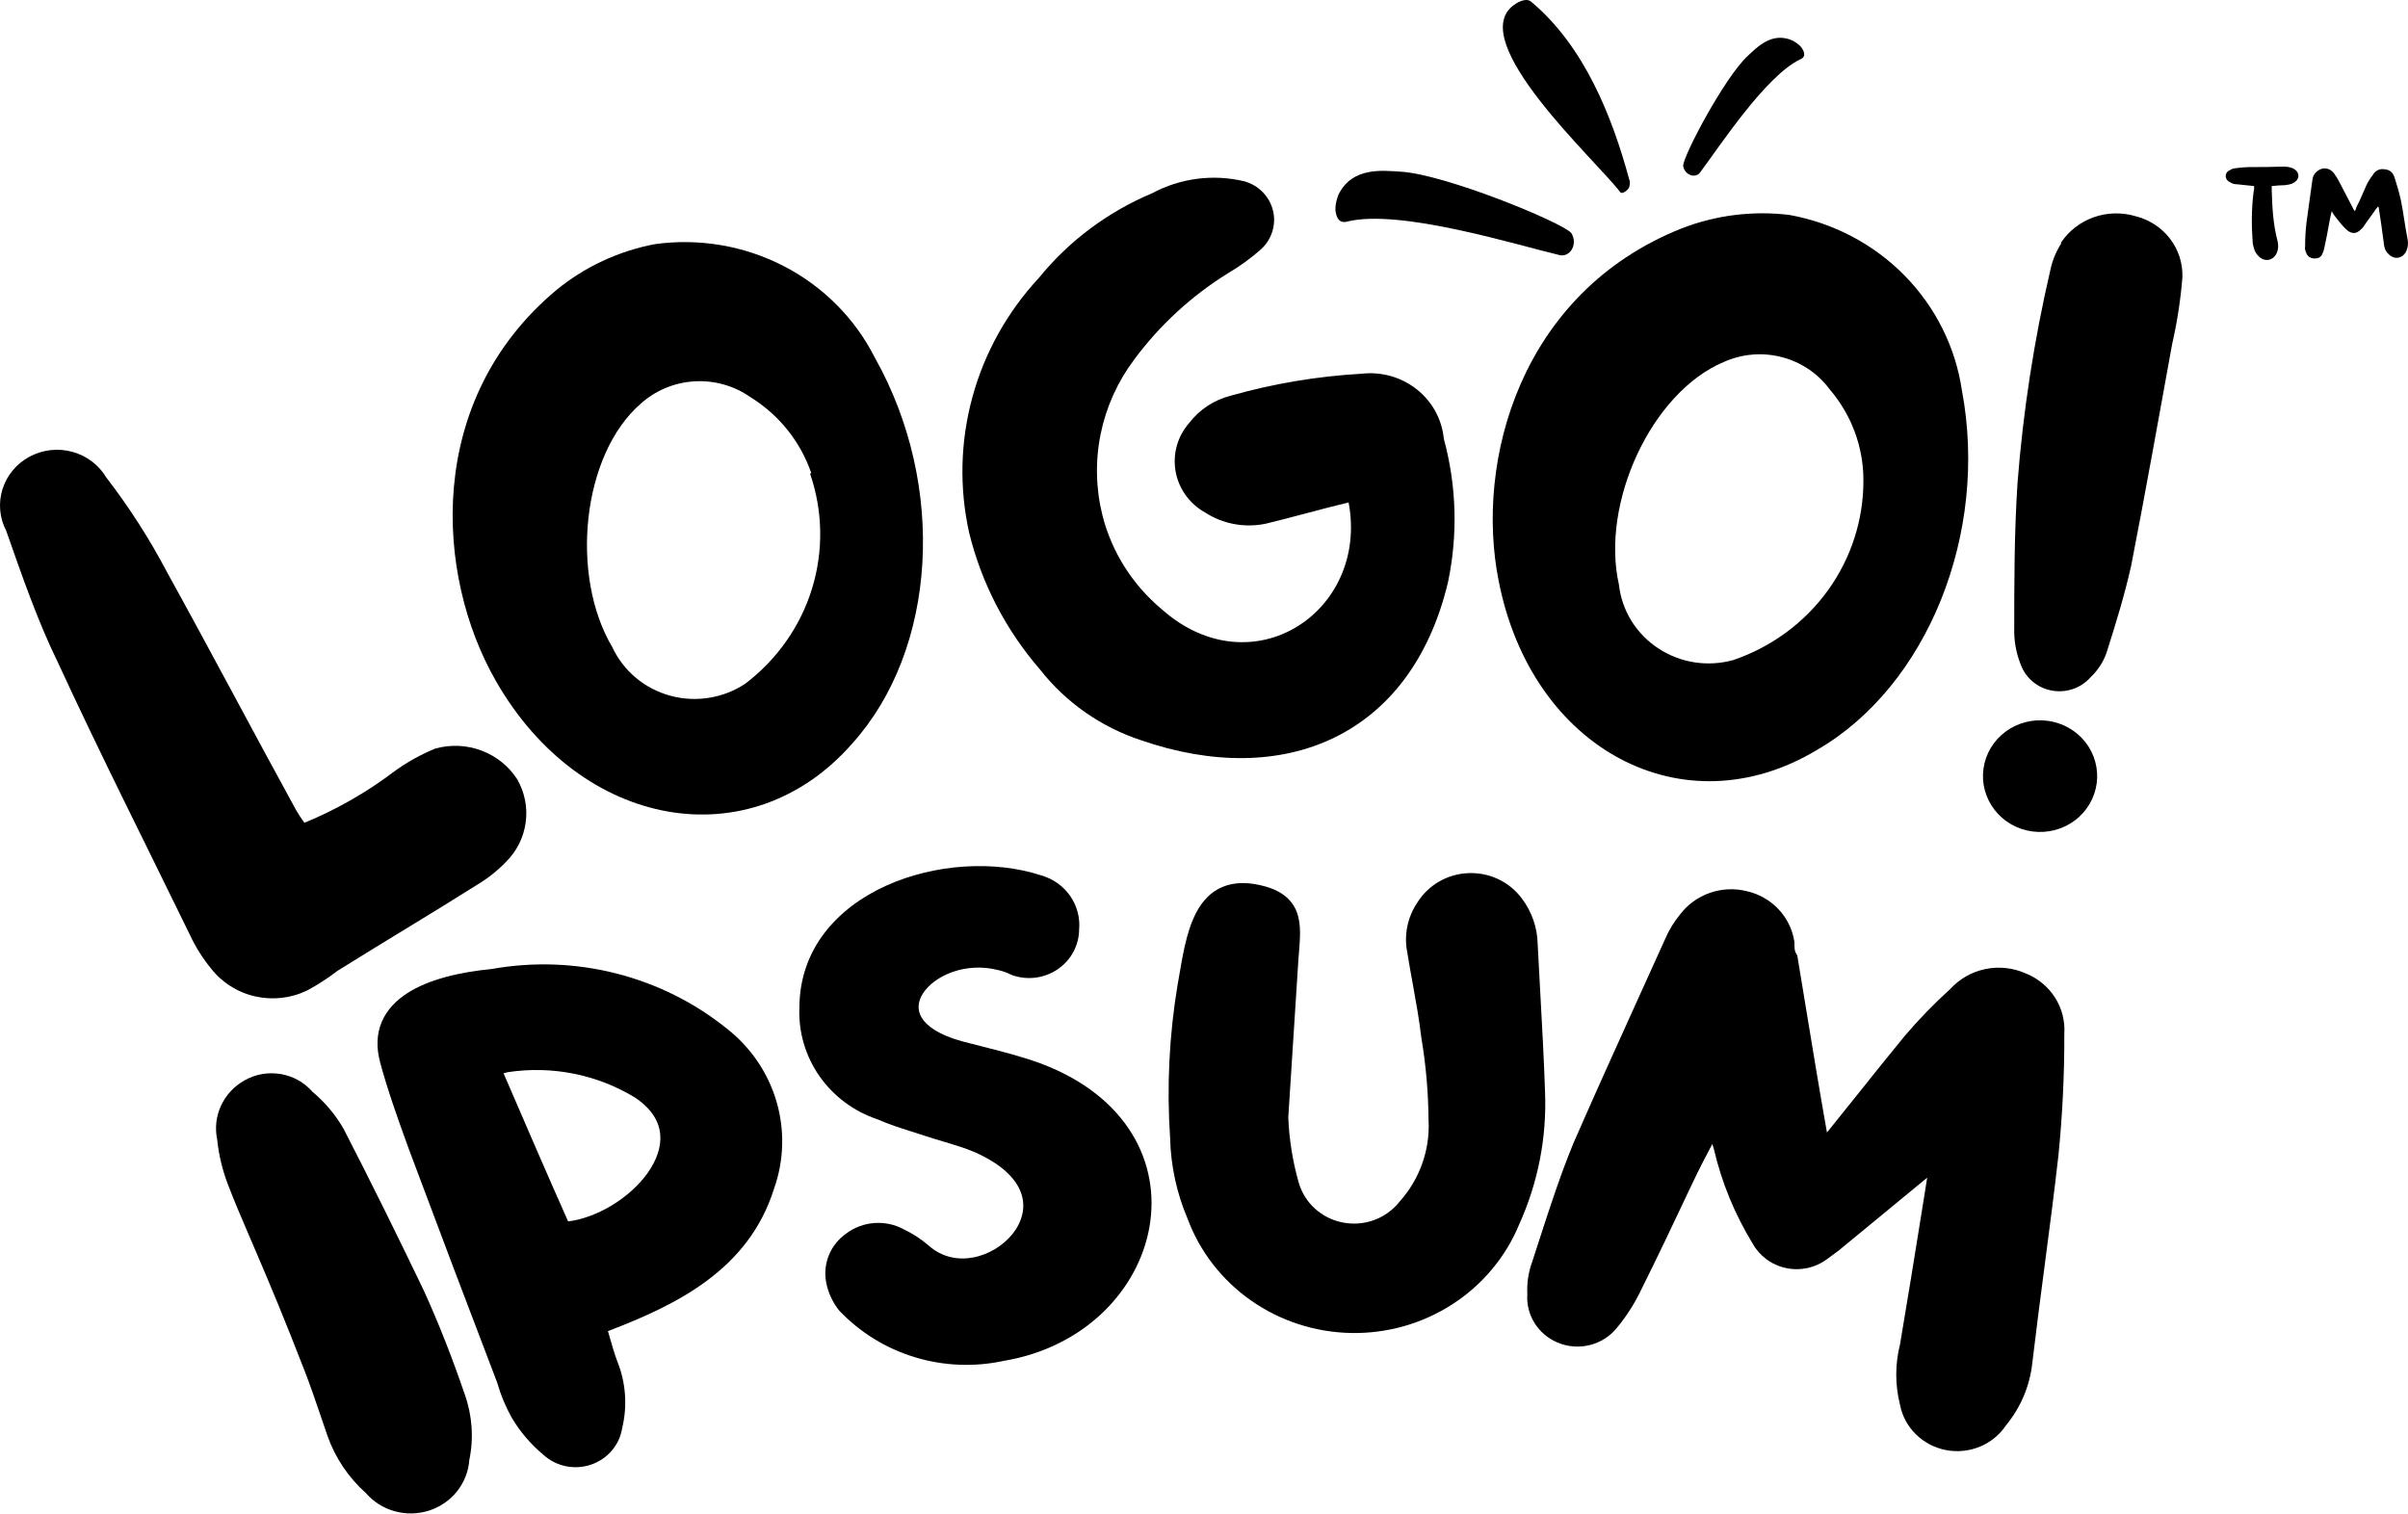
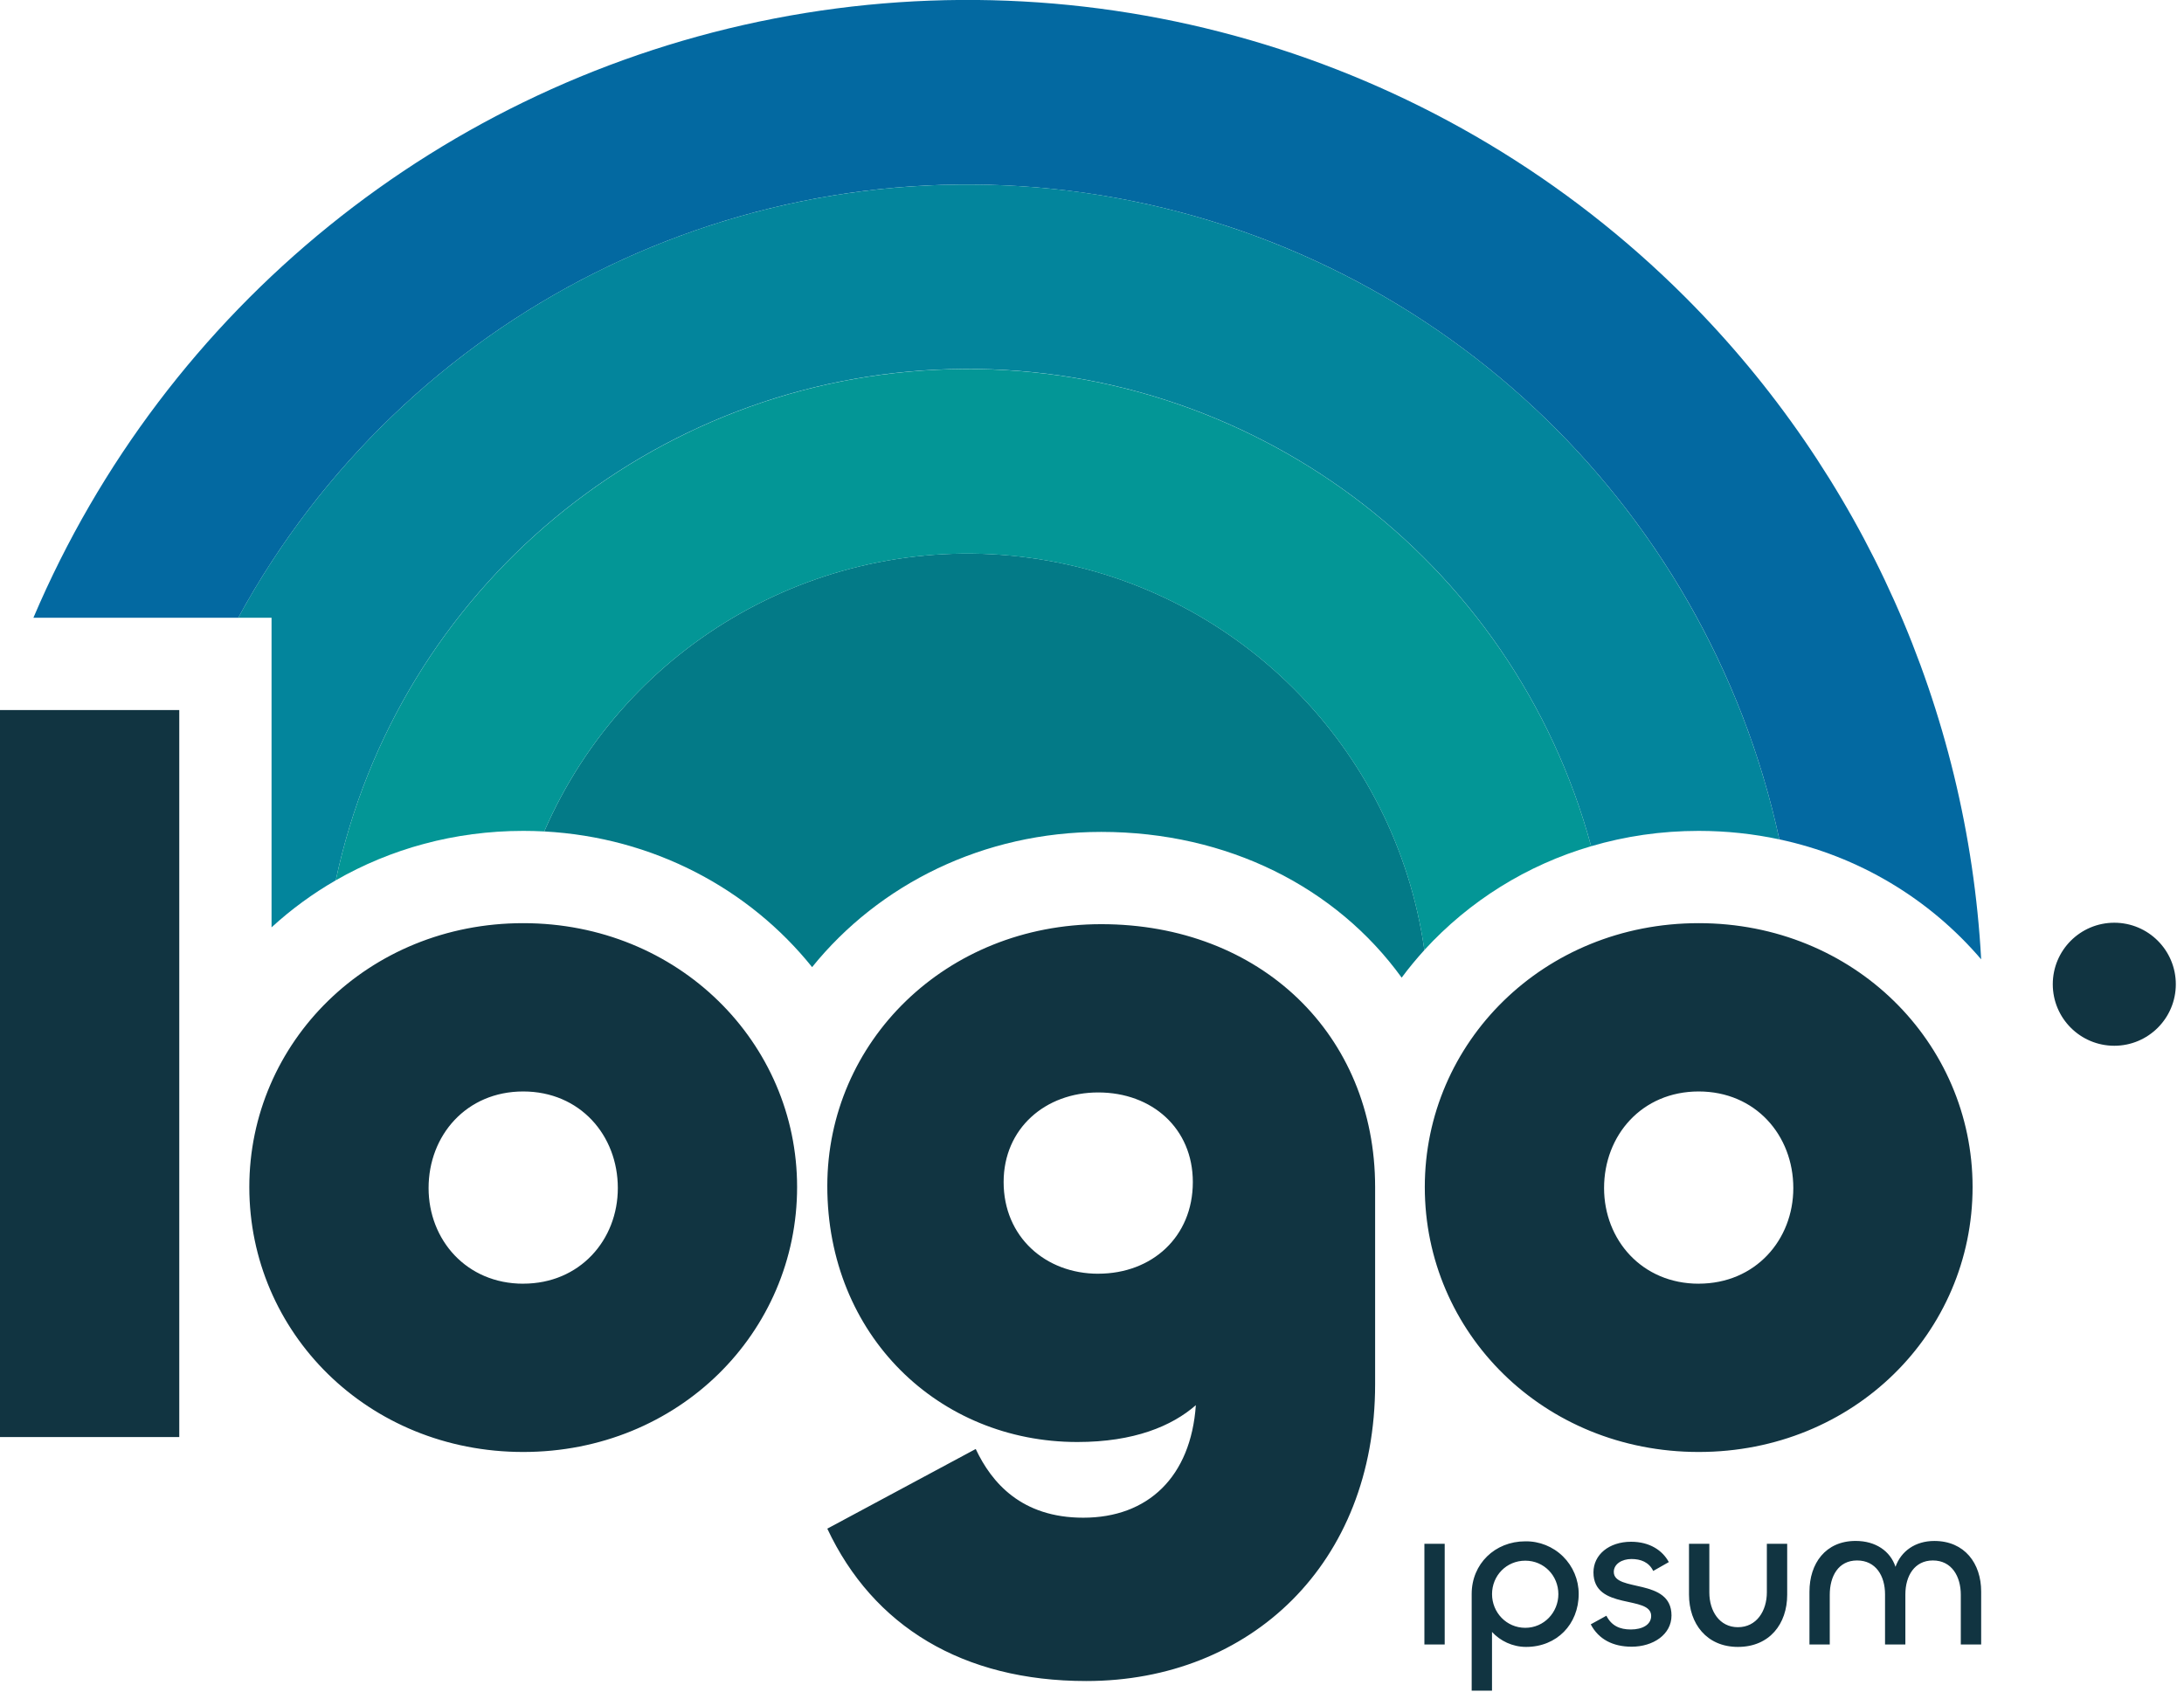
- <svg xmlns="http://www.w3.org/2000/svg" id="logo-74" width="70" height="44" viewBox="0 0 70 44" fill="none">
-   <path class="ccustom" d="M65.527 5.409C65.527 5.46 65.527 5.524 65.514 5.562C65.448 6.063 65.448 6.563 65.487 7.076C65.514 7.204 65.54 7.332 65.645 7.435C65.815 7.627 66.078 7.589 66.183 7.358C66.235 7.243 66.235 7.127 66.209 7.012C66.078 6.524 66.052 6.011 66.038 5.511C66.038 5.485 66.038 5.447 66.038 5.409C66.183 5.396 66.314 5.383 66.432 5.383C66.524 5.37 66.603 5.357 66.668 5.319C66.865 5.216 66.865 4.998 66.655 4.895C66.576 4.857 66.471 4.844 66.379 4.844C66.052 4.857 65.724 4.857 65.396 4.857C65.278 4.857 65.159 4.87 65.041 4.883C64.976 4.895 64.897 4.895 64.845 4.934C64.753 4.972 64.7 5.037 64.7 5.126C64.713 5.216 64.753 5.267 64.845 5.306C64.897 5.344 64.963 5.357 65.028 5.357C65.186 5.37 65.356 5.396 65.527 5.409ZM69.134 5.999C69.134 6.011 69.147 6.024 69.147 6.024C69.2 6.37 69.252 6.704 69.292 7.037C69.305 7.153 69.318 7.255 69.397 7.345C69.567 7.563 69.829 7.538 69.948 7.307C70 7.191 70.013 7.076 69.987 6.948C69.908 6.563 69.869 6.178 69.79 5.806C69.738 5.575 69.672 5.357 69.606 5.152C69.567 5.024 69.475 4.934 69.318 4.921C69.16 4.895 69.042 4.972 68.977 5.088C68.898 5.19 68.832 5.293 68.78 5.409C68.688 5.614 68.609 5.819 68.505 6.011C68.491 6.063 68.478 6.101 68.452 6.14C68.439 6.114 68.426 6.101 68.426 6.101C68.255 5.78 68.098 5.46 67.927 5.152C67.901 5.126 67.888 5.101 67.875 5.075C67.796 4.96 67.704 4.895 67.56 4.895C67.429 4.908 67.324 4.985 67.258 5.101C67.232 5.152 67.232 5.19 67.219 5.242C67.166 5.652 67.101 6.063 67.049 6.473C67.022 6.704 67.009 6.935 67.009 7.166C66.996 7.217 67.009 7.281 67.035 7.332C67.062 7.435 67.14 7.499 67.245 7.512C67.376 7.525 67.468 7.486 67.508 7.384C67.547 7.307 67.56 7.243 67.573 7.178C67.626 6.948 67.665 6.73 67.704 6.512C67.731 6.383 67.744 6.281 67.783 6.14C67.809 6.191 67.835 6.229 67.862 6.268C67.98 6.422 68.098 6.576 68.242 6.704C68.386 6.807 68.505 6.794 68.623 6.678C68.649 6.653 68.662 6.64 68.688 6.614C68.806 6.435 68.951 6.255 69.069 6.075C69.095 6.05 69.108 6.024 69.134 5.999Z" fill="#000000" />
-   <path class="ccustom" d="M38.909 5.66C38.818 5.904 38.8 6.08 38.842 6.226C38.889 6.424 39.009 6.489 39.173 6.439C40.714 6.066 44.093 7.124 45.344 7.418C45.639 7.48 45.879 7.108 45.677 6.774C45.383 6.451 42.006 5.067 40.718 4.991C40.213 4.963 39.31 4.837 38.909 5.66Z" fill="#000000" />
-   <path class="ccustom" d="M52.113 1.18C52.278 1.272 52.369 1.361 52.415 1.46C52.482 1.589 52.447 1.679 52.333 1.725C51.315 2.211 49.959 4.303 49.412 5.025C49.28 5.191 48.974 5.094 48.928 4.821C48.937 4.513 50.138 2.242 50.809 1.623C51.072 1.382 51.508 0.908 52.113 1.18Z" fill="#000000" />
-   <path class="ccustom" d="M44.002 0.15C44.2 0.004 44.405 -0.047 44.509 0.048C46.046 1.333 46.861 3.368 47.365 5.231C47.385 5.274 47.386 5.336 47.37 5.401C47.364 5.457 47.323 5.515 47.257 5.561C47.186 5.611 47.126 5.626 47.097 5.583C46.424 4.687 42.577 1.202 44.002 0.15Z" fill="#000000" />
-   <path class="ccustom" d="M11.461 22.428C11.829 22.16 12.23 21.936 12.653 21.763C13.097 21.639 13.569 21.66 13.999 21.822C14.43 21.984 14.794 22.278 15.038 22.661C15.256 23.042 15.342 23.483 15.281 23.916C15.221 24.349 15.019 24.752 14.704 25.062C14.461 25.314 14.184 25.534 13.882 25.715C12.534 26.567 11.175 27.371 9.815 28.222C9.537 28.435 9.242 28.626 8.933 28.793C8.463 29.023 7.925 29.084 7.414 28.967C6.902 28.85 6.448 28.562 6.131 28.152C5.894 27.862 5.693 27.545 5.535 27.208C4.247 24.561 2.911 21.926 1.671 19.233C1.099 18.067 0.634 16.727 0.181 15.432C-0.015 15.056 -0.054 14.62 0.074 14.217C0.202 13.814 0.485 13.476 0.864 13.274C1.243 13.072 1.688 13.022 2.104 13.136C2.519 13.249 2.873 13.517 3.09 13.882C3.757 14.748 4.348 15.669 4.855 16.633C6.143 18.965 7.371 21.297 8.611 23.558C8.683 23.683 8.763 23.804 8.85 23.92C9.783 23.536 10.661 23.035 11.461 22.428Z" fill="#000000" />
-   <path class="ccustom" d="M24.776 21.614C21.831 24.983 16.894 24.132 14.414 19.795C12.649 16.718 12.339 11.634 16.179 8.428C16.999 7.757 17.979 7.3 19.029 7.099C20.316 6.919 21.628 7.141 22.778 7.733C23.928 8.326 24.857 9.259 25.432 10.399C27.531 14.129 27.233 18.886 24.776 21.614ZM23.584 13.756C23.271 12.839 22.643 12.057 21.807 11.541C21.334 11.211 20.759 11.051 20.179 11.087C19.599 11.123 19.05 11.354 18.623 11.739C16.918 13.22 16.56 16.729 17.8 18.816C17.959 19.156 18.191 19.459 18.481 19.702C18.771 19.946 19.112 20.124 19.48 20.225C19.848 20.326 20.234 20.347 20.611 20.287C20.989 20.227 21.348 20.087 21.664 19.877C22.588 19.176 23.266 18.212 23.604 17.117C23.942 16.022 23.922 14.851 23.548 13.768L23.584 13.756Z" fill="#000000" />
-   <path class="ccustom" d="M36.795 15.225C36.494 15.289 36.182 15.292 35.879 15.236C35.576 15.18 35.288 15.066 35.031 14.899C34.806 14.773 34.612 14.6 34.464 14.392C34.316 14.185 34.216 13.947 34.173 13.698C34.13 13.448 34.143 13.192 34.213 12.948C34.283 12.704 34.408 12.479 34.578 12.287C34.874 11.903 35.294 11.628 35.77 11.506C37.013 11.153 38.293 10.938 39.586 10.865C39.87 10.833 40.157 10.856 40.432 10.934C40.707 11.012 40.962 11.143 41.185 11.319C41.407 11.495 41.591 11.712 41.726 11.959C41.861 12.205 41.944 12.475 41.971 12.754C42.343 14.121 42.384 15.554 42.09 16.939C41.017 21.416 37.32 22.955 33.171 21.521C32.006 21.137 30.985 20.423 30.237 19.469C29.241 18.32 28.534 16.958 28.174 15.493C27.883 14.189 27.915 12.835 28.268 11.545C28.62 10.255 29.283 9.067 30.201 8.078C31.073 7.004 32.204 6.159 33.493 5.618C34.307 5.18 35.26 5.055 36.164 5.269C36.369 5.324 36.555 5.432 36.703 5.582C36.85 5.731 36.955 5.917 37.005 6.119C37.055 6.321 37.048 6.533 36.986 6.732C36.924 6.931 36.809 7.11 36.653 7.251C36.355 7.514 36.031 7.749 35.687 7.95C34.627 8.61 33.704 9.461 32.968 10.457C32.485 11.101 32.153 11.841 31.994 12.625C31.836 13.408 31.855 14.216 32.05 14.992C32.32 16.05 32.92 16.999 33.767 17.709C36.39 20.04 39.8 17.79 39.204 14.607C38.334 14.817 37.571 15.039 36.795 15.225Z" fill="#000000" />
-   <path class="ccustom" d="M52.822 21.801C48.946 24.133 44.535 21.801 43.569 16.904C42.865 13.406 44.201 8.51 48.875 6.644C49.869 6.256 50.948 6.12 52.011 6.248C53.288 6.477 54.459 7.091 55.36 8.005C56.26 8.919 56.845 10.087 57.031 11.343C57.818 15.505 56.029 19.947 52.822 21.801ZM54.169 13.954C54.168 12.986 53.818 12.049 53.179 11.308C52.838 10.85 52.345 10.521 51.784 10.379C51.223 10.236 50.629 10.289 50.103 10.527C48.004 11.413 46.526 14.631 47.062 16.997C47.103 17.369 47.227 17.727 47.424 18.047C47.621 18.367 47.888 18.641 48.205 18.849C48.522 19.058 48.881 19.197 49.258 19.256C49.636 19.314 50.022 19.291 50.389 19.189C51.498 18.81 52.459 18.102 53.137 17.164C53.814 16.225 54.175 15.103 54.169 13.954Z" fill="#000000" />
-   <path class="ccustom" d="M60.95 22.78C60.891 23.207 60.662 23.593 60.312 23.855C59.962 24.116 59.52 24.23 59.084 24.173C58.647 24.116 58.252 23.892 57.985 23.549C57.718 23.207 57.6 22.775 57.659 22.349C57.717 21.922 57.947 21.535 58.297 21.274C58.647 21.013 59.089 20.898 59.525 20.956C59.961 21.013 60.357 21.237 60.624 21.579C60.891 21.921 61.008 22.353 60.95 22.78ZM59.913 7.052C60.139 6.714 60.472 6.456 60.861 6.317C61.25 6.179 61.674 6.167 62.071 6.283C62.474 6.382 62.83 6.613 63.08 6.937C63.329 7.262 63.457 7.661 63.442 8.067C63.389 8.718 63.29 9.365 63.144 10.002C62.751 12.159 62.369 14.316 61.952 16.449C61.761 17.3 61.51 18.117 61.236 18.979C61.141 19.249 60.981 19.493 60.771 19.691C60.64 19.839 60.474 19.953 60.286 20.022C60.098 20.091 59.895 20.113 59.697 20.085C59.498 20.057 59.31 19.981 59.15 19.863C58.99 19.745 58.862 19.589 58.78 19.411C58.638 19.09 58.561 18.746 58.553 18.396C58.553 16.951 58.553 15.493 58.649 14.036C58.811 11.956 59.13 9.891 59.602 7.857C59.658 7.584 59.763 7.324 59.913 7.087V7.052Z" fill="#000000" />
-   <path class="ccustom" fill-rule="evenodd" clip-rule="evenodd" d="M6.423 32.149C6.282 32.456 6.244 32.799 6.313 33.128C6.358 33.563 6.459 33.99 6.612 34.401C6.803 34.904 7.017 35.401 7.28 36.014C7.341 36.155 7.404 36.302 7.47 36.457C7.826 37.287 8.272 38.348 8.867 39.884C9.035 40.32 9.184 40.76 9.335 41.203C9.396 41.381 9.457 41.561 9.519 41.741C9.743 42.38 10.129 42.955 10.639 43.41C10.856 43.661 11.144 43.843 11.467 43.934C11.796 44.027 12.145 44.021 12.471 43.917C12.796 43.813 13.082 43.616 13.291 43.351C13.496 43.091 13.618 42.778 13.642 42.45C13.775 41.813 13.729 41.152 13.51 40.538C13.162 39.517 12.766 38.496 12.309 37.496L12.307 37.492C11.555 35.928 10.791 34.375 9.99 32.822L9.984 32.811C9.75 32.406 9.446 32.045 9.085 31.742C8.85 31.472 8.527 31.29 8.17 31.227C7.805 31.163 7.429 31.227 7.109 31.409C6.806 31.578 6.566 31.837 6.423 32.149Z" fill="#000000" />
-   <path class="ccustom" fill-rule="evenodd" clip-rule="evenodd" d="M17.906 28.299C16.727 28 15.496 27.957 14.298 28.171C13.371 28.261 12.458 28.47 11.825 28.884C11.503 29.095 11.242 29.366 11.097 29.71C10.951 30.056 10.933 30.452 11.052 30.893C11.27 31.701 11.553 32.486 11.835 33.269L11.881 33.396L11.882 33.399C12.732 35.673 13.589 37.94 14.454 40.199C14.555 40.555 14.698 40.898 14.88 41.222L14.883 41.228C15.123 41.63 15.431 41.99 15.793 42.292C15.975 42.459 16.199 42.574 16.442 42.625C16.687 42.677 16.943 42.662 17.18 42.581C17.417 42.501 17.628 42.359 17.788 42.169C17.945 41.983 18.049 41.759 18.086 41.521C18.243 40.872 18.193 40.193 17.943 39.573C17.865 39.365 17.803 39.152 17.739 38.927C17.718 38.853 17.696 38.776 17.673 38.699C19.653 37.942 21.761 36.924 22.502 34.556C22.792 33.738 22.816 32.852 22.571 32.019C22.326 31.186 21.822 30.447 21.13 29.905C20.188 29.146 19.087 28.598 17.906 28.299ZM14.638 31.203C14.677 31.192 14.716 31.182 14.756 31.172C16.045 30.974 17.365 31.238 18.471 31.916C18.958 32.247 19.158 32.616 19.192 32.97C19.228 33.335 19.092 33.73 18.82 34.111C18.304 34.828 17.364 35.403 16.515 35.51C15.896 34.117 15.268 32.666 14.638 31.203Z" fill="#000000" />
-   <path class="ccustom" d="M25.765 25.747C27.168 25.113 28.907 25.004 30.268 25.45C30.611 25.547 30.908 25.758 31.109 26.047C31.309 26.334 31.401 26.679 31.37 27.024C31.368 27.249 31.312 27.469 31.206 27.668C31.098 27.871 30.942 28.045 30.751 28.176C30.56 28.307 30.339 28.392 30.108 28.422C29.876 28.452 29.64 28.427 29.421 28.349L29.404 28.343L29.388 28.335C29.276 28.278 29.157 28.235 29.033 28.206L29.025 28.205C28.068 27.956 27.165 28.368 26.835 28.874C26.678 29.115 26.659 29.359 26.79 29.581C26.93 29.818 27.274 30.084 27.97 30.274C28.162 30.325 28.358 30.375 28.557 30.425C29.108 30.565 29.68 30.71 30.233 30.91L30.235 30.911C32.788 31.861 33.739 33.827 33.413 35.677C33.091 37.507 31.529 39.171 29.179 39.564C28.324 39.749 27.434 39.713 26.598 39.459C25.759 39.205 25.003 38.74 24.405 38.111L24.39 38.095C24.201 37.858 24.074 37.58 24.017 37.284C23.966 37.018 23.993 36.742 24.096 36.49C24.198 36.24 24.372 36.023 24.595 35.865C24.831 35.686 25.116 35.579 25.414 35.557C25.71 35.534 26.008 35.597 26.268 35.738C26.529 35.861 26.771 36.018 26.988 36.205L26.992 36.208C27.377 36.552 27.842 36.641 28.288 36.558C28.741 36.474 29.167 36.212 29.441 35.865C29.713 35.52 29.822 35.109 29.692 34.711C29.562 34.31 29.17 33.861 28.308 33.485C28.083 33.391 27.85 33.316 27.607 33.243C27.541 33.223 27.475 33.203 27.407 33.183C27.228 33.13 27.043 33.075 26.862 33.014C26.737 32.973 26.613 32.933 26.49 32.894C26.155 32.788 25.829 32.684 25.514 32.544C24.83 32.316 24.239 31.879 23.829 31.297C23.417 30.712 23.21 30.013 23.238 29.304C23.24 27.575 24.353 26.385 25.765 25.747Z" fill="#000000" />
-   <path class="ccustom" d="M43.562 25.563C43.29 25.433 42.989 25.372 42.686 25.384C42.383 25.396 42.089 25.481 41.828 25.633C41.57 25.783 41.353 25.994 41.198 26.246C41.056 26.458 40.957 26.696 40.908 26.945C40.859 27.194 40.86 27.45 40.911 27.699C40.962 28.018 41.018 28.329 41.074 28.635C41.166 29.142 41.255 29.637 41.314 30.142L41.316 30.155C41.45 30.948 41.521 31.749 41.527 32.552L41.528 32.563C41.574 33.431 41.271 34.281 40.686 34.934L40.677 34.945C40.486 35.184 40.231 35.366 39.941 35.472C39.651 35.577 39.336 35.601 39.032 35.541C38.728 35.482 38.448 35.341 38.221 35.134C37.995 34.928 37.832 34.663 37.75 34.37C37.576 33.755 37.475 33.121 37.45 32.483L37.747 27.857C37.752 27.797 37.757 27.735 37.762 27.672C37.773 27.531 37.785 27.388 37.789 27.255C37.796 27.058 37.79 26.856 37.743 26.665C37.696 26.47 37.605 26.284 37.443 26.126C37.283 25.969 37.067 25.853 36.795 25.775C36.304 25.636 35.888 25.64 35.542 25.784C35.195 25.927 34.958 26.194 34.79 26.502C34.623 26.808 34.516 27.17 34.435 27.532C34.375 27.801 34.327 28.083 34.281 28.352C34.265 28.445 34.249 28.535 34.234 28.624L34.233 28.626C33.988 30.1 33.914 31.596 34.015 33.086C34.034 33.891 34.206 34.686 34.522 35.429C34.878 36.389 35.524 37.221 36.374 37.814C37.225 38.409 38.241 38.736 39.288 38.754C40.334 38.771 41.361 38.477 42.232 37.911C43.102 37.346 43.777 36.535 44.166 35.588C44.711 34.38 44.967 33.067 44.914 31.748C44.882 30.785 44.828 29.815 44.775 28.85C44.749 28.376 44.723 27.904 44.699 27.434C44.688 26.963 44.529 26.507 44.244 26.127C44.068 25.887 43.834 25.693 43.562 25.563Z" fill="#000000" />
-   <path class="ccustom" d="M53.196 32.817C53.169 32.852 53.139 32.887 53.109 32.924C52.888 31.675 52.682 30.427 52.477 29.177C52.403 28.728 52.329 28.277 52.255 27.828L52.246 27.778L52.219 27.735C52.168 27.653 52.163 27.573 52.163 27.403V27.383L52.16 27.364C52.104 27.012 51.941 26.684 51.692 26.424C51.444 26.165 51.122 25.984 50.768 25.906C50.414 25.82 50.043 25.839 49.7 25.96C49.358 26.08 49.06 26.296 48.843 26.581C48.662 26.8 48.514 27.043 48.404 27.302C48.152 27.86 47.898 28.42 47.644 28.981L47.639 28.991C47.004 30.392 46.365 31.803 45.744 33.225L45.742 33.229C45.361 34.151 45.047 35.123 44.733 36.091C44.67 36.284 44.608 36.478 44.545 36.67C44.432 36.976 44.382 37.3 44.399 37.625C44.379 37.916 44.45 38.205 44.603 38.455C44.759 38.71 44.994 38.911 45.273 39.029C45.569 39.156 45.899 39.183 46.213 39.105C46.525 39.028 46.803 38.852 47.002 38.604C47.256 38.298 47.474 37.965 47.652 37.612C48.178 36.56 48.681 35.496 49.181 34.436C49.375 34.026 49.563 33.659 49.777 33.259C49.792 33.308 49.807 33.356 49.822 33.404C50.046 34.37 50.425 35.295 50.944 36.145C51.042 36.325 51.179 36.482 51.345 36.606C51.513 36.732 51.707 36.82 51.913 36.864C52.119 36.909 52.333 36.909 52.54 36.865C52.746 36.821 52.94 36.733 53.108 36.608L53.441 36.364L56.023 34.238L55.871 35.189C55.661 36.497 55.453 37.794 55.232 39.091C55.087 39.666 55.088 40.267 55.233 40.842C55.295 41.165 55.455 41.463 55.692 41.697C55.931 41.933 56.237 42.094 56.57 42.158C56.903 42.222 57.248 42.186 57.561 42.056C57.868 41.928 58.13 41.713 58.313 41.44C58.739 40.923 59.004 40.298 59.077 39.638C59.187 38.706 59.31 37.762 59.434 36.818C59.577 35.73 59.72 34.642 59.84 33.575L59.84 33.572C59.956 32.404 60.013 31.231 60.009 30.058C60.034 29.687 59.94 29.318 59.739 29.002C59.537 28.685 59.238 28.439 58.884 28.298C58.517 28.135 58.105 28.091 57.71 28.174C57.318 28.256 56.963 28.458 56.696 28.751C56.22 29.181 55.773 29.642 55.359 30.13L55.356 30.134C54.904 30.685 54.454 31.247 54.008 31.806C53.736 32.145 53.465 32.484 53.196 32.817Z" fill="#000000" />
+ <svg xmlns="http://www.w3.org/2000/svg" width="71" height="55" fill="none" viewBox="0 0 71 55">
+   <path fill="#113441" d="M62.883 50.1c.988 0 1.523.734 1.523 1.642v1.723h-.662v-1.616c0-.594-.293-1.115-.908-1.115-.594 0-.894.5-.894 1.102v1.629h-.661v-1.63c0-.6-.3-1.101-.909-1.101-.614 0-.888.52-.888 1.115v1.616h-.66v-1.716c0-.915.52-1.65 1.502-1.65.654 0 1.128.334 1.295.842.18-.508.641-.841 1.262-.841ZM56.498 52.904c.607 0 .941-.528.941-1.135v-1.576h.661v1.656c0 .948-.574 1.696-1.602 1.696-1.015 0-1.59-.755-1.59-1.703v-1.649h.661v1.583c0 .6.328 1.128.929 1.128ZM53.044 53.538c-.608 0-1.075-.24-1.33-.727l.508-.28c.167.326.434.447.795.447.374 0 .661-.154.661-.441 0-.688-1.876-.167-1.876-1.416 0-.574.507-.995 1.222-.995.607 0 1.021.28 1.228.661l-.507.288c-.14-.288-.407-.388-.708-.388-.307 0-.574.16-.574.42 0 .669 1.876.181 1.876 1.416 0 .621-.6 1.015-1.295 1.015ZM48.505 54.967h-.662v-3.145c0-.975.755-1.71 1.743-1.71a1.71 1.71 0 0 1 1.736 1.71c0 .989-.714 1.723-1.71 1.723-.44 0-.84-.194-1.108-.487v1.91Zm1.081-2.043c.608 0 1.075-.5 1.075-1.095 0-.601-.467-1.088-1.075-1.088-.614 0-1.081.487-1.081 1.088 0 .594.467 1.095 1.081 1.095ZM46.306 50.193h.66v3.272h-.66v-3.272ZM55.223 47.207c-5.051 0-8.904-3.885-8.904-8.613 0-4.694 3.853-8.58 8.904-8.58 5.05 0 8.904 3.886 8.904 8.58 0 4.728-3.853 8.613-8.904 8.613Zm0-5.472c1.845 0 3.076-1.425 3.076-3.108 0-1.716-1.23-3.141-3.076-3.141s-3.076 1.425-3.076 3.14c0 1.684 1.23 3.11 3.076 3.11ZM35.314 54.654c-4.015 0-6.93-1.78-8.419-4.954l4.825-2.59c.518 1.1 1.49 2.234 3.497 2.234 2.104 0 3.497-1.328 3.659-3.659-.778.68-2.008 1.198-3.853 1.198-4.501 0-8.128-3.464-8.128-8.321 0-4.695 3.854-8.515 8.905-8.515 5.18 0 8.904 3.594 8.904 8.547v6.411c0 5.828-4.048 9.649-9.39 9.649Zm.388-13.243c1.749 0 3.076-1.198 3.076-2.979 0-1.748-1.327-2.914-3.076-2.914-1.716 0-3.075 1.166-3.075 2.914 0 1.781 1.36 2.98 3.075 2.98ZM17.009 47.207c-5.051 0-8.904-3.885-8.904-8.613 0-4.694 3.853-8.58 8.904-8.58 5.05 0 8.904 3.886 8.904 8.58 0 4.728-3.853 8.613-8.904 8.613Zm0-5.472c1.845 0 3.076-1.425 3.076-3.108 0-1.716-1.23-3.141-3.076-3.141s-3.076 1.425-3.076 3.14c0 1.684 1.23 3.11 3.076 3.11ZM0 23.085h5.828v23.636H0V23.085ZM70.734 32a2 2 0 1 1-4 0 2 2 0 0 1 4 0Z" />
+   <path fill="#0369a1" fill-rule="evenodd" d="M54.79 9.665a33 33 0 0 1 9.616 21.525 11.867 11.867 0 0 0-6.561-3.9 27 27 0 0 0-50.1-7.205H1.086A33 33 0 0 1 54.79 9.665ZM8.828 30.15Zm7.587-3.122a12.704 12.704 0 0 0 0 0Zm9.986 4.415Zm8.685-4.377a12.784 12.784 0 0 0 0 0Zm10.481 4.719Zm8.911-4.75a12.653 12.653 0 0 0 0 0Z" clip-rule="evenodd" />
+   <path fill="#03859c" fill-rule="evenodd" d="M50.547 13.908a27.001 27.001 0 0 1 7.298 13.382c-.842-.18-1.72-.276-2.622-.276-1.22 0-2.394.174-3.497.499a20.999 20.999 0 0 0-40.81 1.108 11.8 11.8 0 0 0-2.088 1.529V20.085H7.744a27 27 0 0 1 42.803-6.177ZM26.401 31.443c-1.761-2.194-4.323-3.746-7.284-4.252 2.96.506 5.523 2.058 7.284 4.252Z" clip-rule="evenodd" />
+   <path fill="#037a87" d="M46.306 30.888a15 15 0 0 0-28.613-3.856c3.56.192 6.67 1.873 8.708 4.411 2.172-2.69 5.563-4.396 9.399-4.396 4.11 0 7.642 1.802 9.767 4.738.231-.311.478-.61.739-.897Z" />
+   <path fill="#039696" fill-rule="evenodd" d="M51.725 27.513a11.85 11.85 0 0 0-5.42 3.375 15 15 0 0 0-28.612-3.856 12.716 12.716 0 0 0-.684-.018c-2.237 0-4.317.586-6.093 1.607a21 21 0 0 1 40.81-1.108Z" clip-rule="evenodd" />
</svg>
